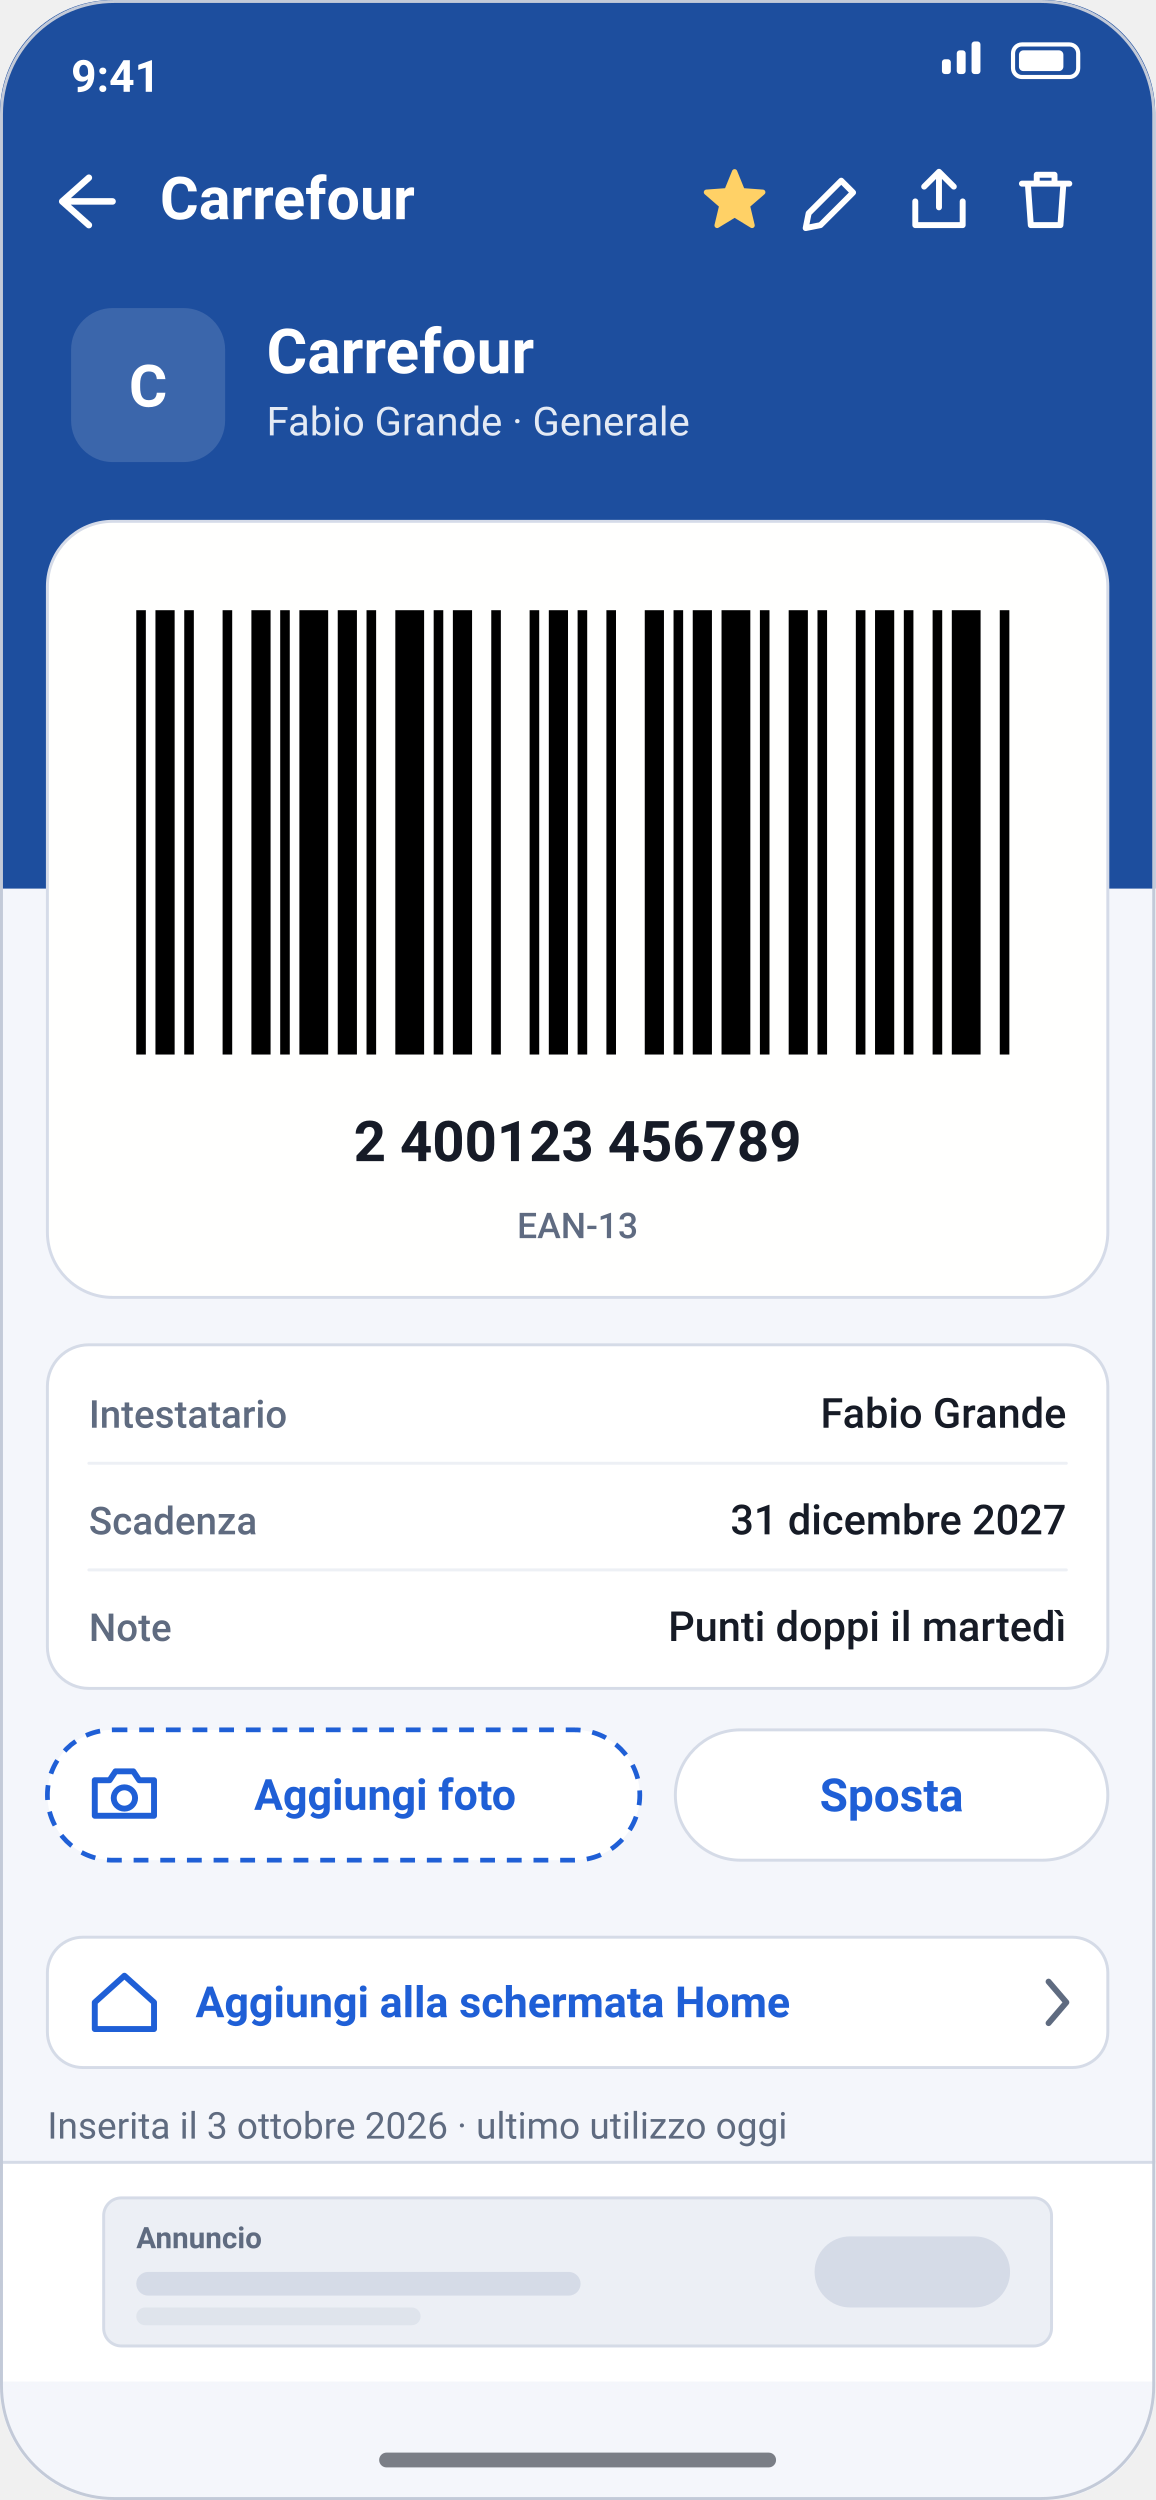
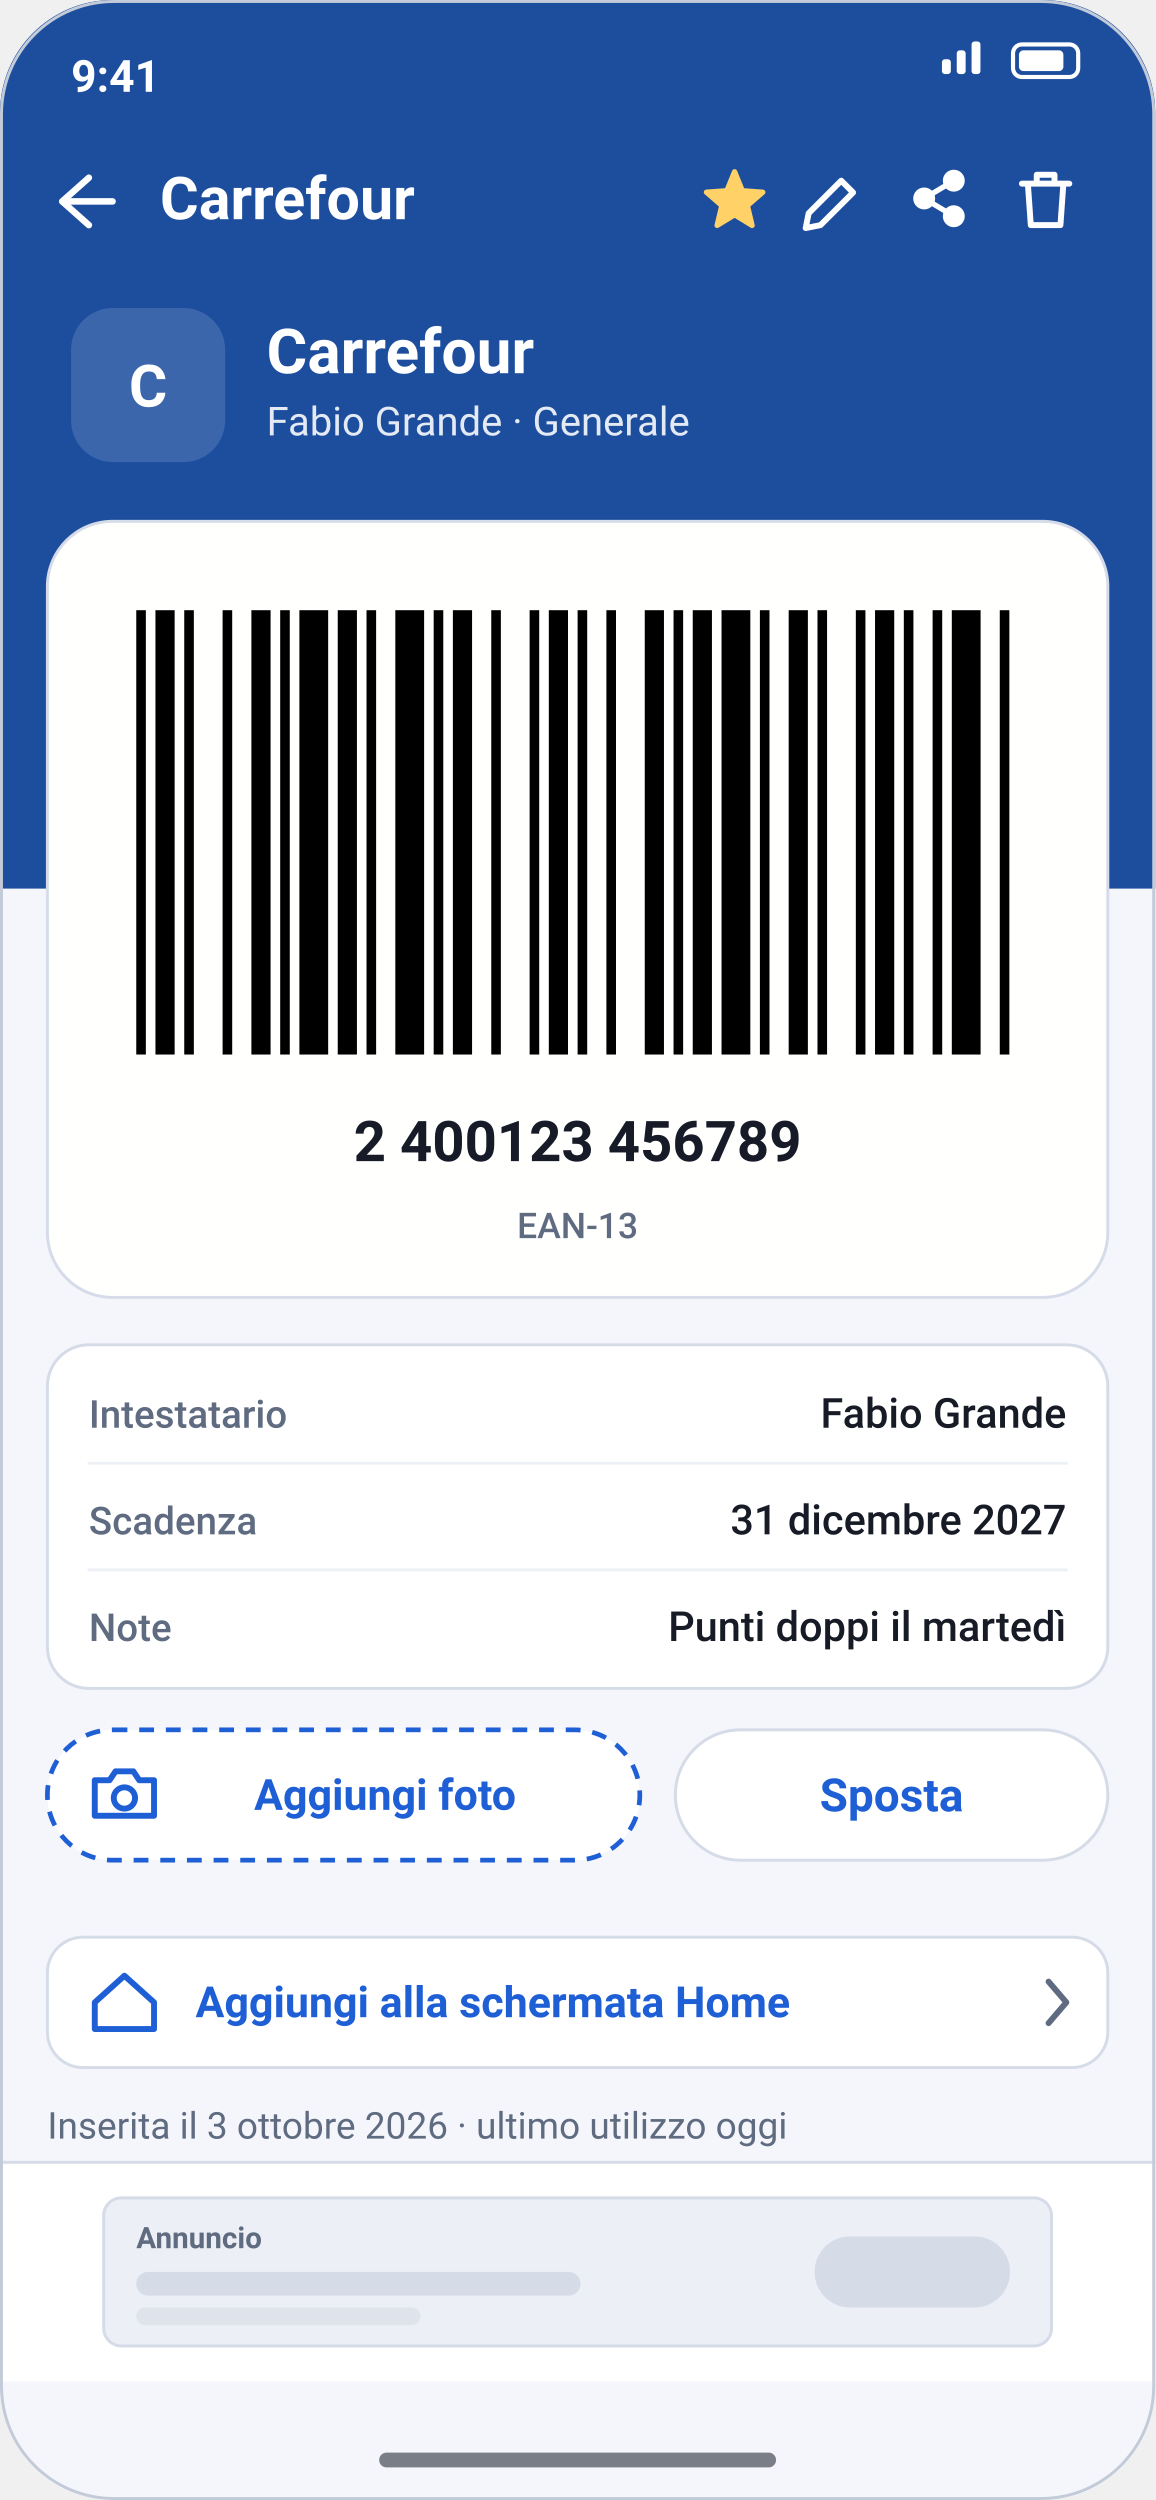
<svg xmlns="http://www.w3.org/2000/svg" viewBox="0 0 390 844" width="390" height="844" font-family="Roboto, Inter, 'Helvetica Neue', Arial, sans-serif">
  <defs>
    <clipPath id="s">
      <rect width="390" height="844" rx="38" />
    </clipPath>
  </defs>
  <g clip-path="url(#s)">
    <rect x="0" y="0" width="390" height="844" rx="0" fill="#F4F6FB" opacity="1" />
    <rect x="0" y="0" width="390" height="300" rx="0" fill="#1D4E9E" opacity="1" />
    <path d="M30 60 L21 68 L30 76 M21 68 H38" fill="none" stroke="#fff" stroke-width="2.2" stroke-linecap="round" stroke-linejoin="round" />
    <text x="54" y="74" font-size="20" font-weight="600" fill="#fff" text-anchor="start" opacity="1">Carrefour</text>
    <polygon points="248.0,58.0 250.6,64.4 257.5,64.9 252.3,69.4 253.9,76.1 248.0,72.5 242.1,76.1 243.7,69.4 238.5,64.9 245.4,64.4" fill="#FFD166" stroke="#FFD166" stroke-width="1.8" stroke-linejoin="round" />
    <path d="M272 77 L273 72 L284 61 L288 65 L277 76 Z" fill="none" stroke="#fff" stroke-width="2" stroke-linejoin="round" />
-     <g fill="none" stroke="#fff" stroke-width="2" stroke-linecap="round" stroke-linejoin="round">
-       <path d="M317 70 V58 M312 63 L317 58 L322 63" />
-       <path d="M309 68 V76 H325 V68" />
+     <g stroke="#fff" stroke-width="1.8" fill="#fff">
+       <path d="M322 61 L312 67 L322 73" fill="none" />
+       <circle cx="322" cy="61" r="2.8" />
+       <circle cx="312" cy="67" r="2.8" />
+       <circle cx="322" cy="73" r="2.8" />
    </g>
    <g fill="none" stroke="#fff" stroke-width="2" stroke-linecap="round" stroke-linejoin="round">
      <path d="M345 62 H361 M350 62 V59 H356 V62 M347 62 L348 76 H358 L359 62" />
    </g>
    <rect x="24" y="104" width="52" height="52" rx="14.04" fill="#ffffff22" opacity="1" />
    <text x="50.0" y="137.28" font-size="19.76" font-weight="700" fill="#fff" text-anchor="middle" opacity="1">C</text>
    <text x="90" y="126" font-size="21" font-weight="700" fill="#fff" text-anchor="start" opacity="1">Carrefour</text>
    <text x="90" y="147" font-size="13.5" font-weight="400" fill="#fff" text-anchor="start" opacity="0.88">Fabio Grande · Generale</text>
    <rect x="16" y="176" width="358" height="262" rx="22" fill="#FFFFFE" stroke="#D5DBE8" stroke-width="1" opacity="1" />
    <rect x="46.00" y="206" width="3.24" height="150" fill="#000" />
    <rect x="52.48" y="206" width="6.48" height="150" fill="#000" />
    <rect x="62.20" y="206" width="3.24" height="150" fill="#000" />
    <rect x="75.15" y="206" width="3.24" height="150" fill="#000" />
    <rect x="84.87" y="206" width="6.48" height="150" fill="#000" />
    <rect x="94.59" y="206" width="3.24" height="150" fill="#000" />
    <rect x="101.07" y="206" width="9.72" height="150" fill="#000" />
    <rect x="114.02" y="206" width="6.48" height="150" fill="#000" />
    <rect x="123.74" y="206" width="3.24" height="150" fill="#000" />
    <rect x="133.46" y="206" width="9.72" height="150" fill="#000" />
    <rect x="146.41" y="206" width="3.24" height="150" fill="#000" />
    <rect x="152.89" y="206" width="6.48" height="150" fill="#000" />
    <rect x="165.85" y="206" width="3.24" height="150" fill="#000" />
    <rect x="178.80" y="206" width="3.24" height="150" fill="#000" />
    <rect x="185.28" y="206" width="6.48" height="150" fill="#000" />
    <rect x="195.00" y="206" width="3.24" height="150" fill="#000" />
    <rect x="204.72" y="206" width="3.24" height="150" fill="#000" />
    <rect x="217.67" y="206" width="6.48" height="150" fill="#000" />
    <rect x="227.39" y="206" width="3.24" height="150" fill="#000" />
    <rect x="233.87" y="206" width="6.48" height="150" fill="#000" />
    <rect x="243.59" y="206" width="9.72" height="150" fill="#000" />
    <rect x="256.54" y="206" width="3.24" height="150" fill="#000" />
    <rect x="266.26" y="206" width="6.48" height="150" fill="#000" />
    <rect x="275.98" y="206" width="3.24" height="150" fill="#000" />
    <rect x="288.93" y="206" width="3.24" height="150" fill="#000" />
    <rect x="295.41" y="206" width="6.48" height="150" fill="#000" />
    <rect x="305.13" y="206" width="3.24" height="150" fill="#000" />
    <rect x="314.85" y="206" width="3.24" height="150" fill="#000" />
    <rect x="321.33" y="206" width="9.72" height="150" fill="#000" />
    <rect x="337.52" y="206" width="3.24" height="150" fill="#000" />
    <text x="195" y="392" font-size="19" font-weight="600" fill="#161B27" text-anchor="middle" opacity="1">2 400123 456789</text>
    <text x="195" y="418" font-size="12" font-weight="500" fill="#5F6B81" text-anchor="middle" opacity="1">EAN-13</text>
    <rect x="16" y="454" width="358" height="116" rx="14" fill="#FFFFFF" stroke="#D5DBE7" stroke-width="1" opacity="1" />
    <text x="30" y="482" font-size="13" font-weight="500" fill="#5F6B80" text-anchor="start" opacity="1">Intestatario</text>
    <text x="360" y="482" font-size="14" font-weight="500" fill="#161B26" text-anchor="end" opacity="1">Fabio Grande</text>
    <line x1="30" y1="494" x2="360" y2="494" stroke="#EDF0F5" stroke-width="1" stroke-linecap="round" />
    <text x="30" y="518" font-size="13" font-weight="500" fill="#5F6B80" text-anchor="start" opacity="1">Scadenza</text>
    <text x="360" y="518" font-size="14" font-weight="500" fill="#161B26" text-anchor="end" opacity="1">31 dicembre 2027</text>
    <line x1="30" y1="530" x2="360" y2="530" stroke="#EDF0F5" stroke-width="1" stroke-linecap="round" />
    <text x="30" y="554" font-size="13" font-weight="500" fill="#5F6B80" text-anchor="start" opacity="1">Note</text>
    <text x="360" y="554" font-size="14" font-weight="500" fill="#161B26" text-anchor="end" opacity="1">Punti doppi il martedì</text>
    <rect x="16" y="584" width="200" height="44" rx="22" fill="#FFFFFF" stroke="#1F5FD6" stroke-width="1.6" stroke-dasharray="5 4" opacity="1" />
    <g fill="none" stroke="#1F5FD6" stroke-width="2" stroke-linejoin="round">
      <path d="M32 601 H37 L39 598 H45 L47 601 H52 V613 H32 Z" />
      <circle cx="42" cy="607" r="3.6" />
    </g>
    <text x="130" y="611" font-size="14.5" font-weight="600" fill="#1F5FD6" text-anchor="middle" opacity="1">Aggiungi foto</text>
    <rect x="228" y="584" width="146" height="44" rx="22.0" fill="#FFFFFF" stroke="#D5DBE7" stroke-width="1" opacity="1" />
    <text x="301.0" y="611.5" font-size="15.5" font-weight="600" fill="#1F5FD6" text-anchor="middle" opacity="1">Sposta</text>
    <rect x="16" y="654" width="358" height="44" rx="12" fill="#FFFFFF" stroke="#D5DBE7" stroke-width="1" opacity="1" />
    <path d="M32 676 L42 667 L52 676 V685 H32 Z" fill="none" stroke="#1F5FD6" stroke-width="2" stroke-linejoin="round" />
    <text x="66" y="681" font-size="14.5" font-weight="600" fill="#1F5FD6" text-anchor="start" opacity="1">Aggiungi alla schermata Home</text>
    <path d="M354 669 l6 7 l-6 7" fill="none" stroke="#5F6B80" stroke-width="2" stroke-linecap="round" stroke-linejoin="round" />
    <text x="16" y="722" font-size="12.5" font-weight="400" fill="#5F6B80" text-anchor="start" opacity="1">Inserita il 3 ottobre 2026 · ultimo utilizzo oggi</text>
    <rect x="0" y="730" width="390" height="74" rx="0" fill="#FFFFFF" opacity="1" />
    <line x1="0" y1="730" x2="390" y2="730" stroke="#D5DBE7" stroke-width="1" stroke-linecap="round" />
    <rect x="35" y="742" width="320" height="50" rx="6" fill="#ECEFF5" stroke="#D5DBE7" stroke-width="1" opacity="1" />
    <text x="46" y="759" font-size="10" font-weight="600" fill="#5F6B80" text-anchor="start" opacity="1">Annuncio</text>
    <rect x="46" y="767" width="150" height="8" rx="4" fill="#D5DBE7" opacity="1" />
    <rect x="46" y="779" width="96" height="6" rx="3" fill="#DFE4EC" opacity="1" />
    <rect x="275" y="755" width="66" height="24" rx="12" fill="#D5DBE7" opacity="1" />
    <text x="24" y="31" font-size="15" font-weight="600" fill="#fff" text-anchor="start" opacity="1">9:41</text>
    <g fill="#fff">
      <rect x="318" y="20" width="3" height="5" rx="1" />
      <rect x="323" y="17" width="3" height="8" rx="1" />
      <rect x="328" y="14" width="3" height="11" rx="1" />
      <rect x="342" y="15" width="22" height="11" rx="3" fill="none" stroke="#fff" stroke-width="1.4" />
      <rect x="344" y="17" width="15" height="7" rx="1.5" />
    </g>
    <rect x="128" y="828" width="134" height="5" rx="2.5" fill="#161B26" opacity="0.55" />
  </g>
  <rect x=".5" y=".5" width="389" height="843" rx="38" fill="none" stroke="#C3CAD8" />
</svg>
